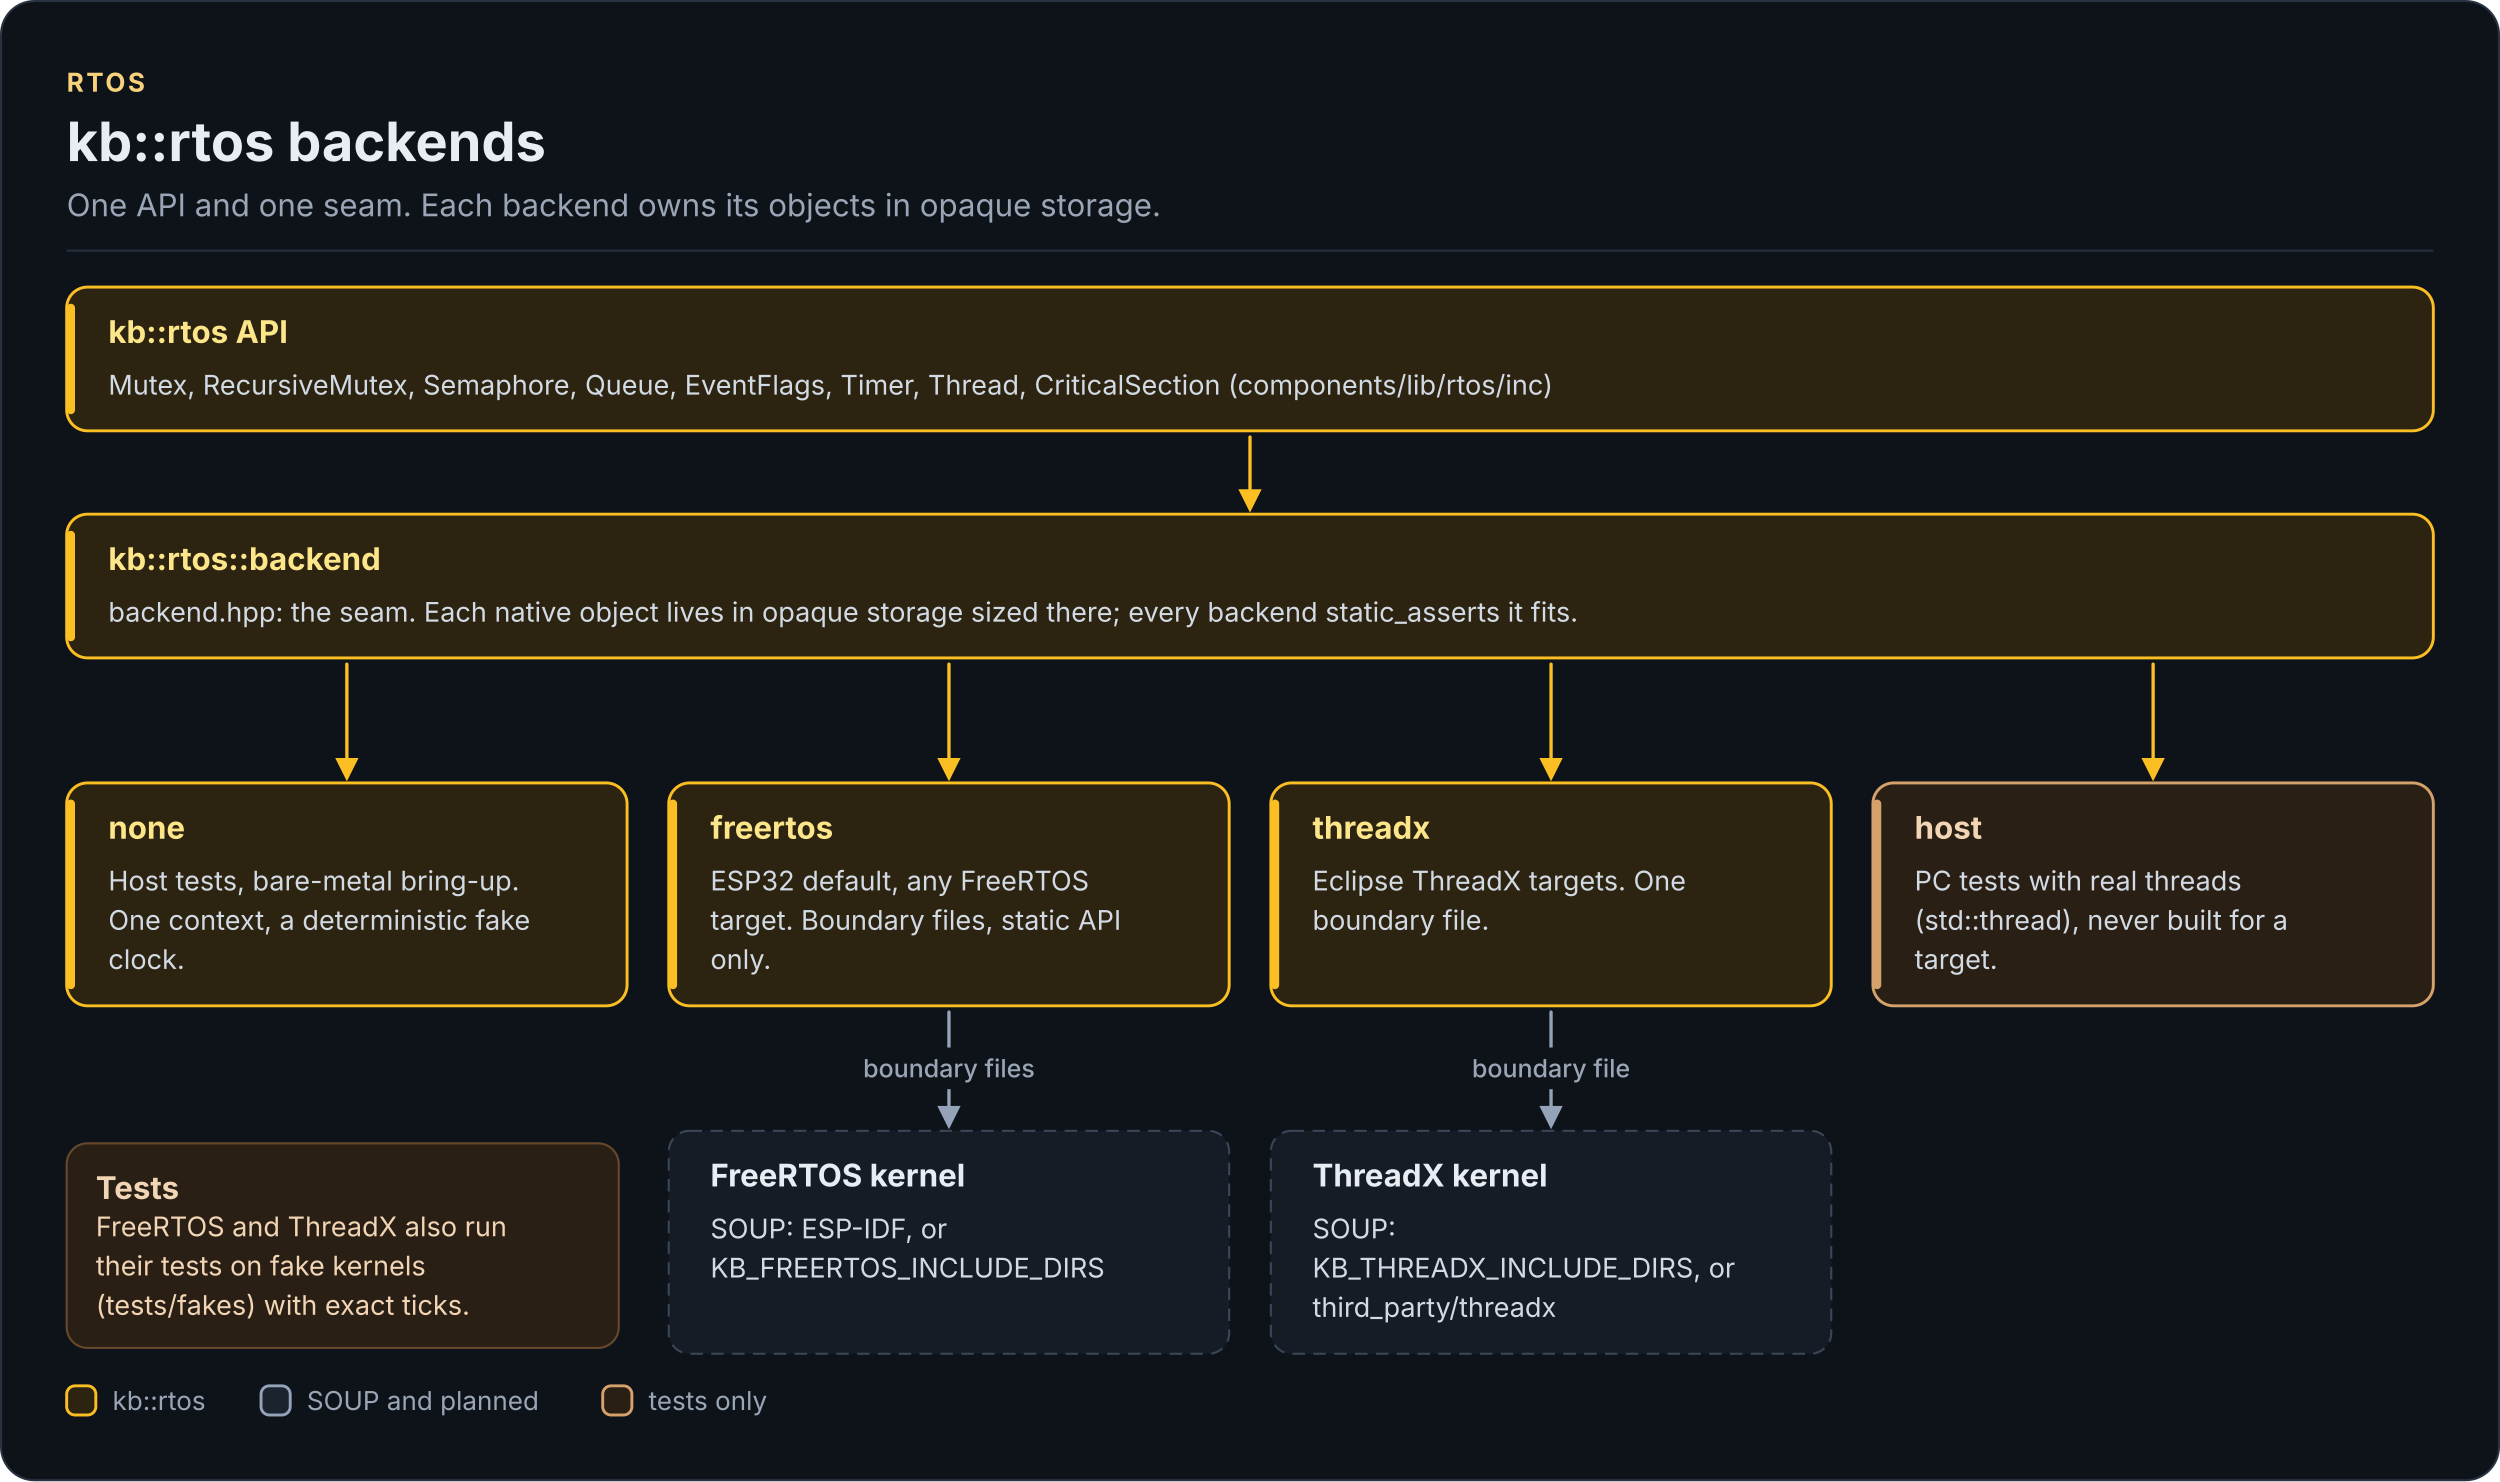
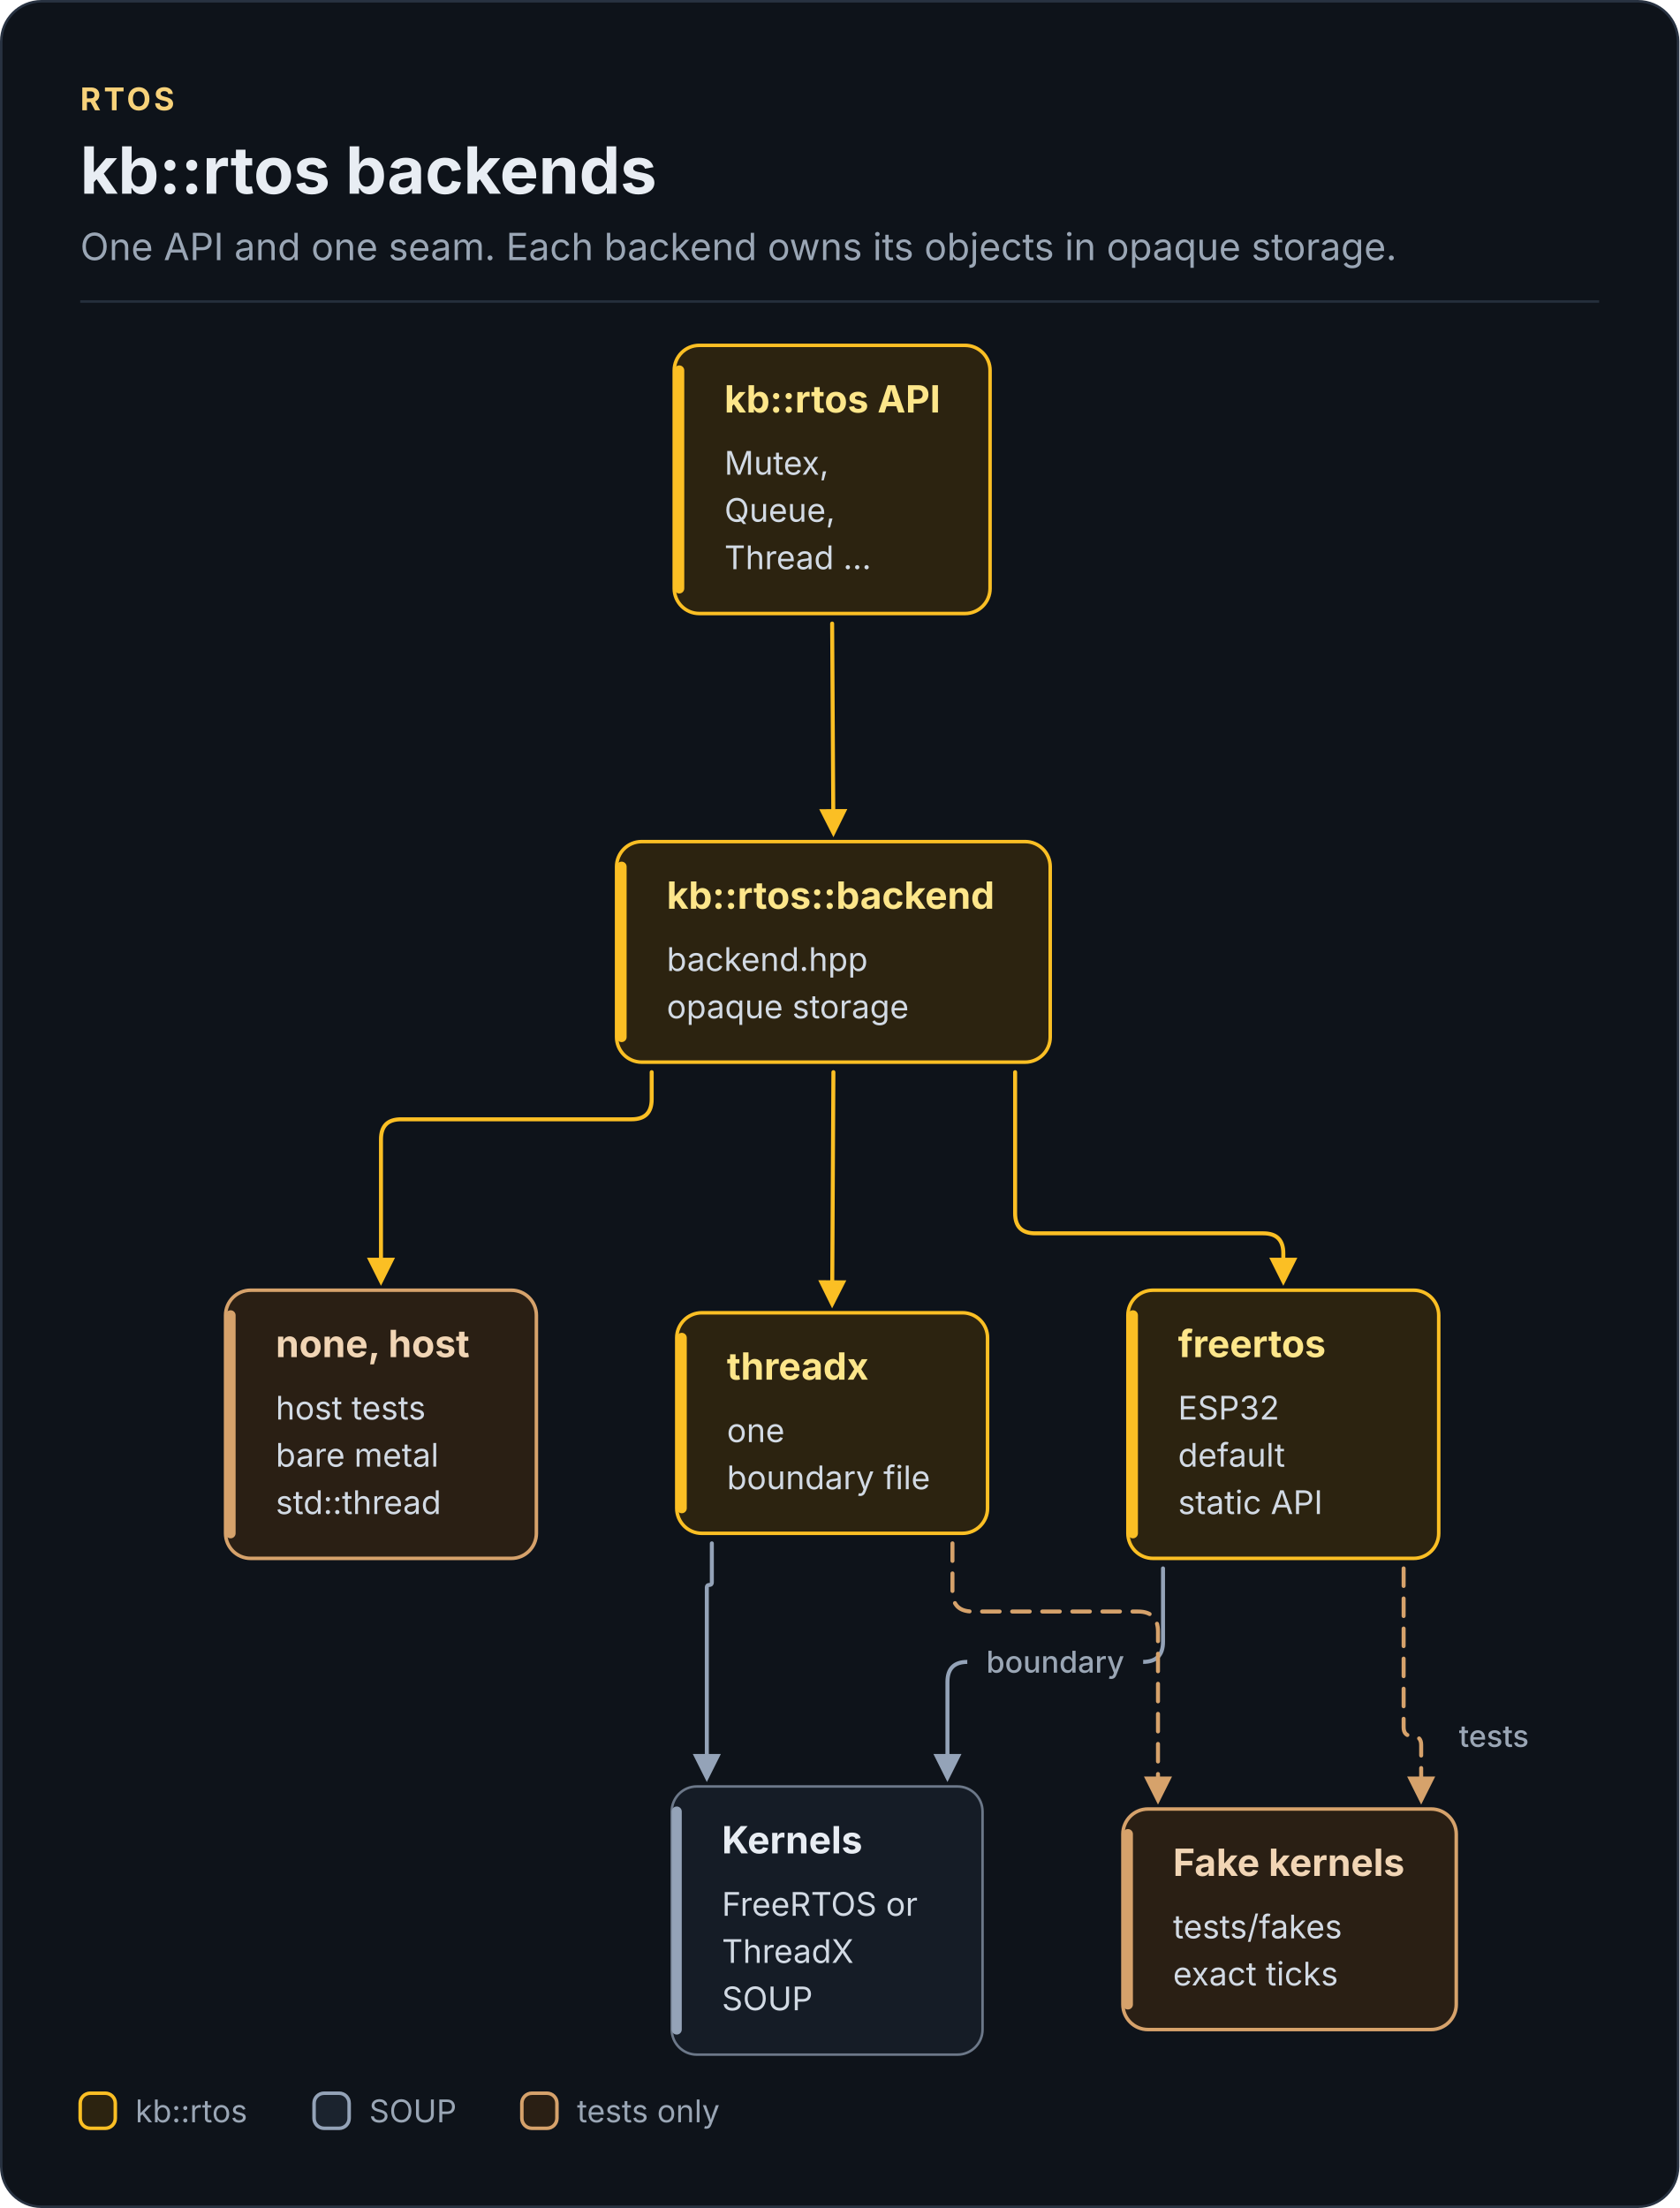
- <svg xmlns="http://www.w3.org/2000/svg" width="1200" height="711" viewBox="0 0 1200 711" role="img" aria-labelledby="rtos-backends-title rtos-backends-desc" font-family="Inter, 'Segoe UI', Roboto, 'Helvetica Neue', Arial, sans-serif">
+ <svg xmlns="http://www.w3.org/2000/svg" width="670" height="881" viewBox="0 0 670 881" role="img" aria-labelledby="rtos-backends-title rtos-backends-desc" font-family="Inter, 'Segoe UI', Roboto, 'Helvetica Neue', Arial, sans-serif">
  <defs>
-     <marker id="fk-arrow-amber-strong" viewBox="0 0 10 10" refX="8" refY="5" markerWidth="7" markerHeight="7" orient="auto-start-reverse">
+     <marker id="rtos-backends-arrow-amber-strong" viewBox="0 0 10 10" refX="8" refY="5" markerWidth="7" markerHeight="7" orient="auto-start-reverse">
      <path d="M0 0L10 5L0 10z" fill="#FBBF24" />
    </marker>
-     <marker id="fk-arrow-slate-strong" viewBox="0 0 10 10" refX="8" refY="5" markerWidth="7" markerHeight="7" orient="auto-start-reverse">
+     <marker id="rtos-backends-arrow-brown-strong" viewBox="0 0 10 10" refX="8" refY="5" markerWidth="7" markerHeight="7" orient="auto-start-reverse">
+       <path d="M0 0L10 5L0 10z" fill="#D6A26B" />
+     </marker>
+     <marker id="rtos-backends-arrow-slate-strong" viewBox="0 0 10 10" refX="8" refY="5" markerWidth="7" markerHeight="7" orient="auto-start-reverse">
      <path d="M0 0L10 5L0 10z" fill="#94A3B8" />
    </marker>
  </defs>
-   <rect x="0.5" y="0.5" width="1199" height="710" rx="16" fill="#0E131A" stroke="#283241" />
+   <rect x="0.5" y="0.5" width="669" height="880" rx="16" fill="#0E131A" stroke="#283241" />
  <text x="32" y="44" font-size="12.5" font-weight="700" letter-spacing="1.2" fill="#F8D27A">RTOS</text>
  <text x="32" y="77.3" font-size="26" font-weight="700" fill="#E8EDF3">kb::rtos backends</text>
  <text x="32" y="103.8" font-size="15" fill="#9AA6B5">One API and one seam. Each backend owns its objects in opaque storage.</text>
-   <rect x="32" y="119.8" width="1136" height="1" fill="#252F3C" />
-   <path d="M600 209.8 L600 243.8" fill="none" stroke="#FBBF24" stroke-width="1.6" stroke-linecap="round" stroke-linejoin="round" marker-end="url(#fk-arrow-amber-strong)" />
-   <path d="M166.5 318.8 L166.5 372.8" fill="none" stroke="#FBBF24" stroke-width="1.6" stroke-linecap="round" stroke-linejoin="round" marker-end="url(#fk-arrow-amber-strong)" />
-   <path d="M455.5 318.8 L455.5 372.8" fill="none" stroke="#FBBF24" stroke-width="1.6" stroke-linecap="round" stroke-linejoin="round" marker-end="url(#fk-arrow-amber-strong)" />
-   <path d="M744.5 318.8 L744.5 372.8" fill="none" stroke="#FBBF24" stroke-width="1.6" stroke-linecap="round" stroke-linejoin="round" marker-end="url(#fk-arrow-amber-strong)" />
-   <path d="M1033.5 318.8 L1033.5 372.8" fill="none" stroke="#FBBF24" stroke-width="1.6" stroke-linecap="round" stroke-linejoin="round" marker-end="url(#fk-arrow-amber-strong)" />
-   <path d="M455.5 485.8 L455.5 539.8" fill="none" stroke="#94A3B8" stroke-width="1.6" stroke-linecap="round" stroke-linejoin="round" marker-end="url(#fk-arrow-slate-strong)" />
-   <path d="M744.5 485.8 L744.5 539.8" fill="none" stroke="#94A3B8" stroke-width="1.6" stroke-linecap="round" stroke-linejoin="round" marker-end="url(#fk-arrow-slate-strong)" />
-   <rect x="32" y="137.8" width="1136" height="69" rx="10" fill="#2C2310" stroke="#FBBF24" stroke-width="1.4" />
-   <rect x="32" y="145.8" width="4" height="53" rx="2" fill="#FBBF24" />
-   <rect x="32" y="246.8" width="1136" height="69" rx="10" fill="#2C2310" stroke="#FBBF24" stroke-width="1.4" />
-   <rect x="32" y="254.8" width="4" height="53" rx="2" fill="#FBBF24" />
-   <rect x="32" y="375.8" width="269" height="107" rx="10" fill="#2C2310" stroke="#FBBF24" stroke-width="1.4" />
-   <rect x="32" y="383.8" width="4" height="91" rx="2" fill="#FBBF24" />
-   <rect x="321" y="375.8" width="269" height="107" rx="10" fill="#2C2310" stroke="#FBBF24" stroke-width="1.4" />
-   <rect x="321" y="383.8" width="4" height="91" rx="2" fill="#FBBF24" />
-   <rect x="610" y="375.8" width="269" height="107" rx="10" fill="#2C2310" stroke="#FBBF24" stroke-width="1.4" />
-   <rect x="610" y="383.8" width="4" height="91" rx="2" fill="#FBBF24" />
-   <rect x="899" y="375.8" width="269" height="107" rx="10" fill="#2A1F14" stroke="#D6A26B" stroke-width="1.4" />
-   <rect x="899" y="383.8" width="4" height="91" rx="2" fill="#D6A26B" />
-   <rect x="321" y="542.8" width="269" height="107" rx="10" fill="#151C26" stroke="#3A4657" stroke-width="1" stroke-dasharray="6 4" />
-   <rect x="610" y="542.8" width="269" height="107" rx="10" fill="#151C26" stroke="#3A4657" stroke-width="1" stroke-dasharray="6 4" />
-   <rect x="32" y="548.8" width="265" height="98.2" rx="10" fill="#2A1F14" stroke="#66492C" stroke-width="1" />
-   <text x="52" y="164.6" font-size="15" font-weight="700" fill="#FDE68A">kb::rtos API</text>
-   <text x="52" y="189.4" font-size="13" fill="#D2DAE4">Mutex, RecursiveMutex, Semaphore, Queue, EventFlags, Timer, Thread, CriticalSection (components/lib/rtos/inc)</text>
-   <text x="52" y="273.6" font-size="15" font-weight="700" fill="#FDE68A">kb::rtos::backend</text>
-   <text x="52" y="298.4" font-size="13" fill="#D2DAE4">backend.hpp: the seam. Each native object lives in opaque storage sized there; every backend static_asserts it fits.</text>
-   <text x="52" y="402.6" font-size="15" font-weight="700" fill="#FDE68A">none</text>
-   <text x="52" y="427.4" font-size="13" fill="#D2DAE4">Host tests, bare-metal bring-up.</text>
-   <text x="52" y="446.3" font-size="13" fill="#D2DAE4">One context, a deterministic fake</text>
-   <text x="52" y="465.1" font-size="13" fill="#D2DAE4">clock.</text>
-   <text x="341" y="402.6" font-size="15" font-weight="700" fill="#FDE68A">freertos</text>
-   <text x="341" y="427.4" font-size="13" fill="#D2DAE4">ESP32 default, any FreeRTOS</text>
-   <text x="341" y="446.3" font-size="13" fill="#D2DAE4">target. Boundary files, static API</text>
-   <text x="341" y="465.1" font-size="13" fill="#D2DAE4">only.</text>
-   <text x="630" y="402.6" font-size="15" font-weight="700" fill="#FDE68A">threadx</text>
-   <text x="630" y="427.4" font-size="13" fill="#D2DAE4">Eclipse ThreadX targets. One</text>
-   <text x="630" y="446.3" font-size="13" fill="#D2DAE4">boundary file.</text>
-   <text x="919" y="402.6" font-size="15" font-weight="700" fill="#F1D5B5">host</text>
-   <text x="919" y="427.4" font-size="13" fill="#D2DAE4">PC tests with real threads</text>
-   <text x="919" y="446.3" font-size="13" fill="#D2DAE4">(std::thread), never built for a</text>
-   <text x="919" y="465.1" font-size="13" fill="#D2DAE4">target.</text>
-   <text x="341" y="569.5" font-size="15" font-weight="700" fill="#E8EDF3">FreeRTOS kernel</text>
-   <text x="341" y="594.4" font-size="13" fill="#D2DAE4">SOUP: ESP-IDF, or</text>
-   <text x="341" y="613.2" font-size="13" fill="#D2DAE4">KB_FREERTOS_INCLUDE_DIRS</text>
-   <text x="630" y="569.5" font-size="15" font-weight="700" fill="#E8EDF3">ThreadX kernel</text>
-   <text x="630" y="594.4" font-size="13" fill="#D2DAE4">SOUP:</text>
-   <text x="630" y="613.2" font-size="13" fill="#D2DAE4">KB_THREADX_INCLUDE_DIRS, or</text>
-   <text x="630" y="632.1" font-size="13" fill="#D2DAE4">third_party/threadx</text>
-   <rect x="405.9" y="502.8" width="99.1" height="20" rx="10" fill="#0E131A" />
-   <text x="455.5" y="517.1" font-size="12" font-weight="500" text-anchor="middle" fill="#9AA6B5">boundary files</text>
-   <rect x="698.4" y="502.8" width="92.3" height="20" rx="10" fill="#0E131A" />
-   <text x="744.5" y="517.1" font-size="12" font-weight="500" text-anchor="middle" fill="#9AA6B5">boundary file</text>
-   <text x="46" y="575.5" font-size="15" font-weight="700" fill="#F1D5B5">Tests</text>
-   <text x="46" y="593.4" font-size="13" fill="#F1D5B5">FreeRTOS and ThreadX also run</text>
-   <text x="46" y="612.2" font-size="13" fill="#F1D5B5">their tests on fake kernels</text>
-   <text x="46" y="631.1" font-size="13" fill="#F1D5B5">(tests/fakes) with exact ticks.</text>
-   <rect x="32" y="665.2" width="14" height="14" rx="4" fill="#2C2310" stroke="#FBBF24" stroke-width="1.4" />
-   <text x="54" y="676.8" font-size="12.5" fill="#9AA6B5">kb::rtos</text>
-   <rect x="125.3" y="665.2" width="14" height="14" rx="4" fill="#1B232E" stroke="#94A3B8" stroke-width="1.4" />
-   <text x="147.3" y="676.8" font-size="12.5" fill="#9AA6B5">SOUP and planned</text>
-   <rect x="289.3" y="665.2" width="14" height="14" rx="4" fill="#2A1F14" stroke="#D6A26B" stroke-width="1.4" />
-   <text x="311.3" y="676.8" font-size="12.5" fill="#9AA6B5">tests only</text>
+   <rect x="32" y="119.8" width="606" height="1" fill="#252F3C" />
+   <path d="M332 248.8 L332.5 331.8" fill="none" stroke="#FBBF24" stroke-width="1.6" stroke-linecap="round" stroke-linejoin="round" marker-end="url(#rtos-backends-arrow-amber-strong)" />
+   <path d="M260 427.8 L260 438.6 Q260 446.6 252 446.6 L160 446.6 Q152 446.6 152 454.6 L152 510.8" fill="none" stroke="#FBBF24" stroke-width="1.6" stroke-linecap="round" stroke-linejoin="round" marker-end="url(#rtos-backends-arrow-amber-strong)" />
+   <path d="M405 427.8 L405 484.1 Q405 492.1 413 492.1 L504 492.1 Q512 492.1 512 500.1 L512 510.8" fill="none" stroke="#FBBF24" stroke-width="1.6" stroke-linecap="round" stroke-linejoin="round" marker-end="url(#rtos-backends-arrow-amber-strong)" />
+   <path d="M332.5 427.8 L332 519.8" fill="none" stroke="#FBBF24" stroke-width="1.6" stroke-linecap="round" stroke-linejoin="round" marker-end="url(#rtos-backends-arrow-amber-strong)" />
+   <path d="M464 625.8 L464 655.1 Q464 663.1 456 663.1 L386 663.1 Q378 663.1 378 671.1 L378 708.8" fill="none" stroke="#94A3B8" stroke-width="1.6" stroke-linecap="round" stroke-linejoin="round" marker-end="url(#rtos-backends-arrow-slate-strong)" />
+   <path d="M284 615.8 L284 631.4 Q284 632.4 283 632.4 L283 632.4 Q282 632.4 282 633.4 L282 708.8" fill="none" stroke="#94A3B8" stroke-width="1.6" stroke-linecap="round" stroke-linejoin="round" marker-end="url(#rtos-backends-arrow-slate-strong)" />
+   <path d="M560 625.8 L560 689.2 Q560 692.7 563.5 692.7 L563.5 692.7 Q567 692.7 567 696.2 L567 717.8" fill="none" stroke="#D6A26B" stroke-width="1.6" stroke-linecap="round" stroke-linejoin="round" stroke-dasharray="7 5" marker-end="url(#rtos-backends-arrow-brown-strong)" />
+   <path d="M380 615.8 L380 635 Q380 643 388 643 L454 643 Q462 643 462 651 L462 717.8" fill="none" stroke="#D6A26B" stroke-width="1.6" stroke-linecap="round" stroke-linejoin="round" stroke-dasharray="7 5" marker-end="url(#rtos-backends-arrow-brown-strong)" />
+   <rect x="269" y="137.8" width="126" height="107" rx="10" fill="#2C2310" stroke="#FBBF24" stroke-width="1.4" />
+   <rect x="269" y="145.8" width="4" height="91" rx="2" fill="#FBBF24" />
+   <rect x="246" y="335.8" width="173" height="88" rx="10" fill="#2C2310" stroke="#FBBF24" stroke-width="1.4" />
+   <rect x="246" y="343.8" width="4" height="72" rx="2" fill="#FBBF24" />
+   <rect x="90" y="514.8" width="124" height="107" rx="10" fill="#2A1F14" stroke="#D6A26B" stroke-width="1.4" />
+   <rect x="90" y="522.8" width="4" height="91" rx="2" fill="#D6A26B" />
+   <rect x="450" y="514.8" width="124" height="107" rx="10" fill="#2C2310" stroke="#FBBF24" stroke-width="1.4" />
+   <rect x="450" y="522.8" width="4" height="91" rx="2" fill="#FBBF24" />
+   <rect x="270" y="523.8" width="124" height="88" rx="10" fill="#2C2310" stroke="#FBBF24" stroke-width="1.4" />
+   <rect x="270" y="531.8" width="4" height="72" rx="2" fill="#FBBF24" />
+   <rect x="268" y="712.8" width="124" height="107" rx="10" fill="#151C26" stroke="#6C7889" stroke-width="1" />
+   <rect x="268" y="720.8" width="4" height="91" rx="2" fill="#94A3B8" />
+   <rect x="448" y="721.8" width="133" height="88" rx="10" fill="#2A1F14" stroke="#D6A26B" stroke-width="1.4" />
+   <rect x="448" y="729.8" width="4" height="72" rx="2" fill="#D6A26B" />
+   <text x="289" y="164.6" font-size="15" font-weight="700" fill="#FDE68A">kb::rtos API</text>
+   <text x="289" y="189.4" font-size="13" fill="#D2DAE4">Mutex,</text>
+   <text x="289" y="208.2" font-size="13" fill="#D2DAE4">Queue,</text>
+   <text x="289" y="227.1" font-size="13" fill="#D2DAE4">Thread ...</text>
+   <text x="266" y="362.6" font-size="15" font-weight="700" fill="#FDE68A">kb::rtos::backend</text>
+   <text x="266" y="387.4" font-size="13" fill="#D2DAE4">backend.hpp</text>
+   <text x="266" y="406.3" font-size="13" fill="#D2DAE4">opaque storage</text>
+   <text x="110" y="541.5" font-size="15" font-weight="700" fill="#F1D5B5">none, host</text>
+   <text x="110" y="566.4" font-size="13" fill="#D2DAE4">host tests</text>
+   <text x="110" y="585.2" font-size="13" fill="#D2DAE4">bare metal</text>
+   <text x="110" y="604.1" font-size="13" fill="#D2DAE4">std::thread</text>
+   <text x="470" y="541.5" font-size="15" font-weight="700" fill="#FDE68A">freertos</text>
+   <text x="470" y="566.4" font-size="13" fill="#D2DAE4">ESP32</text>
+   <text x="470" y="585.2" font-size="13" fill="#D2DAE4">default</text>
+   <text x="470" y="604.1" font-size="13" fill="#D2DAE4">static API</text>
+   <text x="290" y="550.5" font-size="15" font-weight="700" fill="#FDE68A">threadx</text>
+   <text x="290" y="575.4" font-size="13" fill="#D2DAE4">one</text>
+   <text x="290" y="594.2" font-size="13" fill="#D2DAE4">boundary file</text>
+   <text x="288" y="739.5" font-size="15" font-weight="700" fill="#E8EDF3">Kernels</text>
+   <text x="288" y="764.4" font-size="13" fill="#D2DAE4">FreeRTOS or</text>
+   <text x="288" y="783.2" font-size="13" fill="#D2DAE4">ThreadX</text>
+   <text x="288" y="802.1" font-size="13" fill="#D2DAE4">SOUP</text>
+   <text x="468" y="748.5" font-size="15" font-weight="700" fill="#F1D5B5">Fake kernels</text>
+   <text x="468" y="773.4" font-size="13" fill="#D2DAE4">tests/fakes</text>
+   <text x="468" y="792.2" font-size="13" fill="#D2DAE4">exact ticks</text>
+   <rect x="385.9" y="653.1" width="70.2" height="20" rx="10" fill="#0E131A" />
+   <text x="421" y="667.4" font-size="12" font-weight="500" text-anchor="middle" fill="#9AA6B5">boundary</text>
+   <rect x="575.1" y="682.7" width="41.8" height="20" rx="10" fill="#0E131A" />
+   <text x="596" y="697" font-size="12" font-weight="500" text-anchor="middle" fill="#9AA6B5">tests</text>
+   <rect x="32" y="835.2" width="14" height="14" rx="4" fill="#2C2310" stroke="#FBBF24" stroke-width="1.4" />
+   <text x="54" y="846.8" font-size="12.5" fill="#9AA6B5">kb::rtos</text>
+   <rect x="125.3" y="835.2" width="14" height="14" rx="4" fill="#1B232E" stroke="#94A3B8" stroke-width="1.4" />
+   <text x="147.3" y="846.8" font-size="12.5" fill="#9AA6B5">SOUP</text>
+   <rect x="208.2" y="835.2" width="14" height="14" rx="4" fill="#2A1F14" stroke="#D6A26B" stroke-width="1.4" />
+   <text x="230.2" y="846.8" font-size="12.5" fill="#9AA6B5">tests only</text>
</svg>
